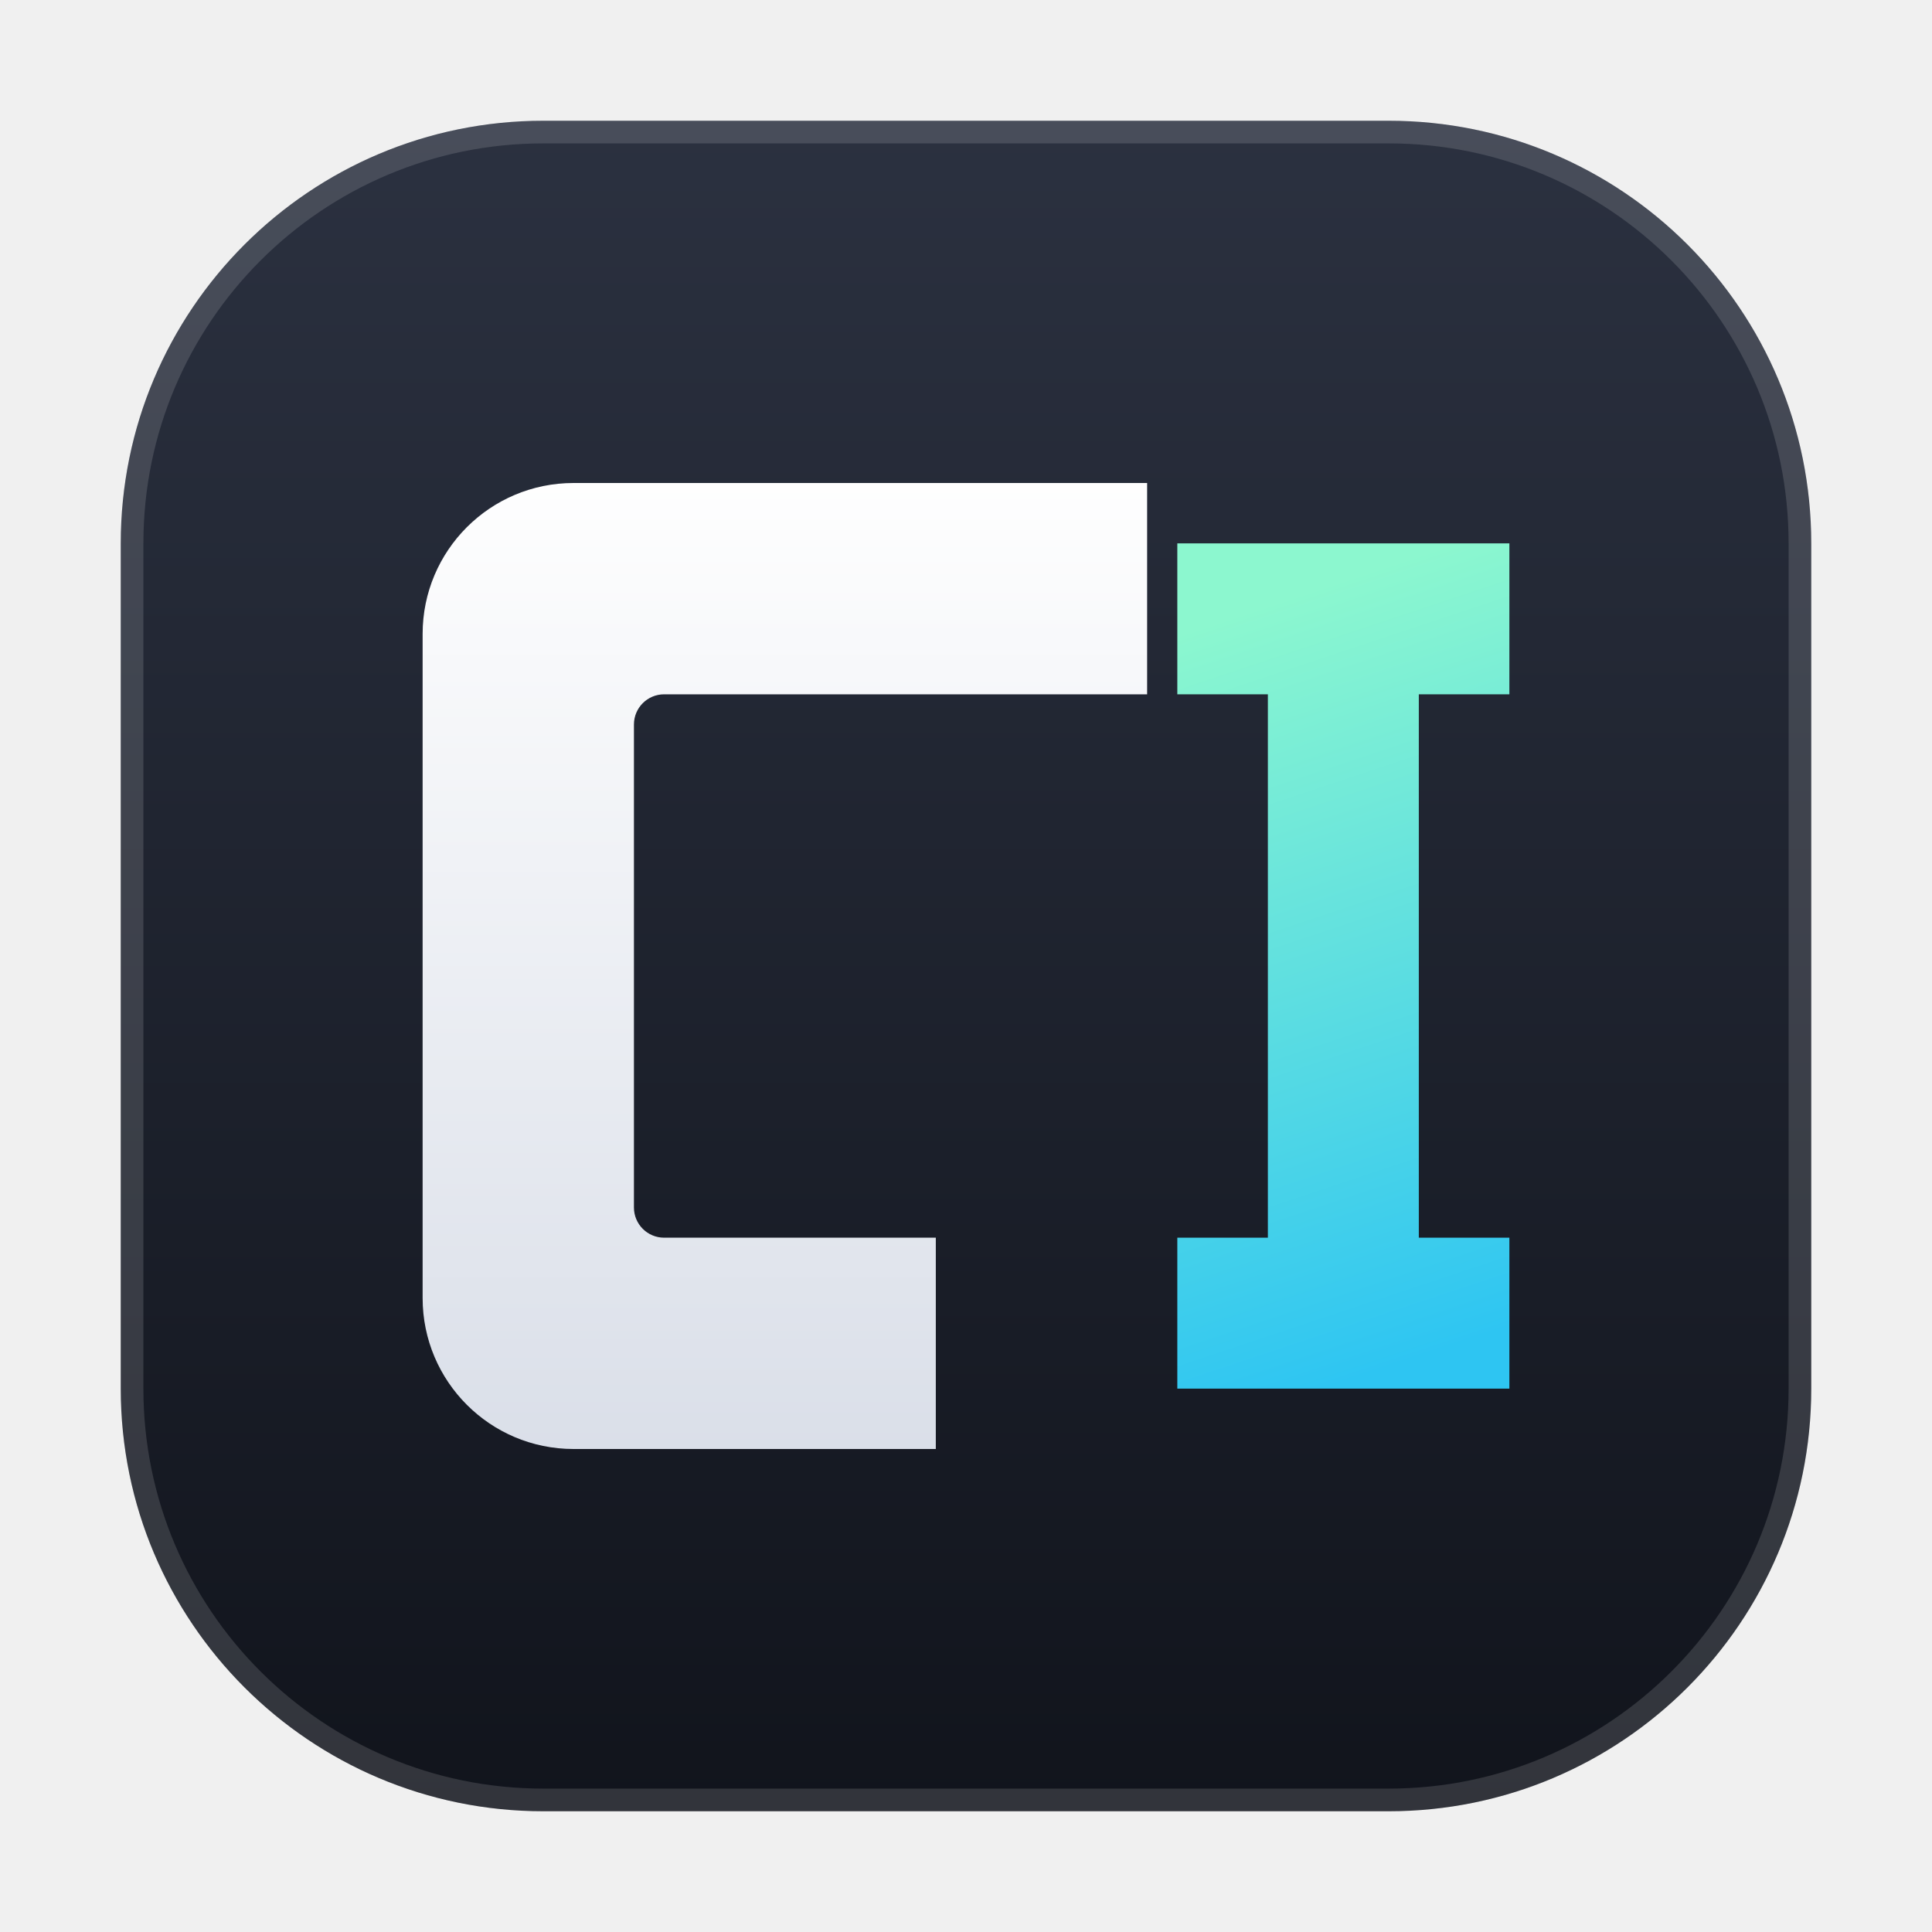
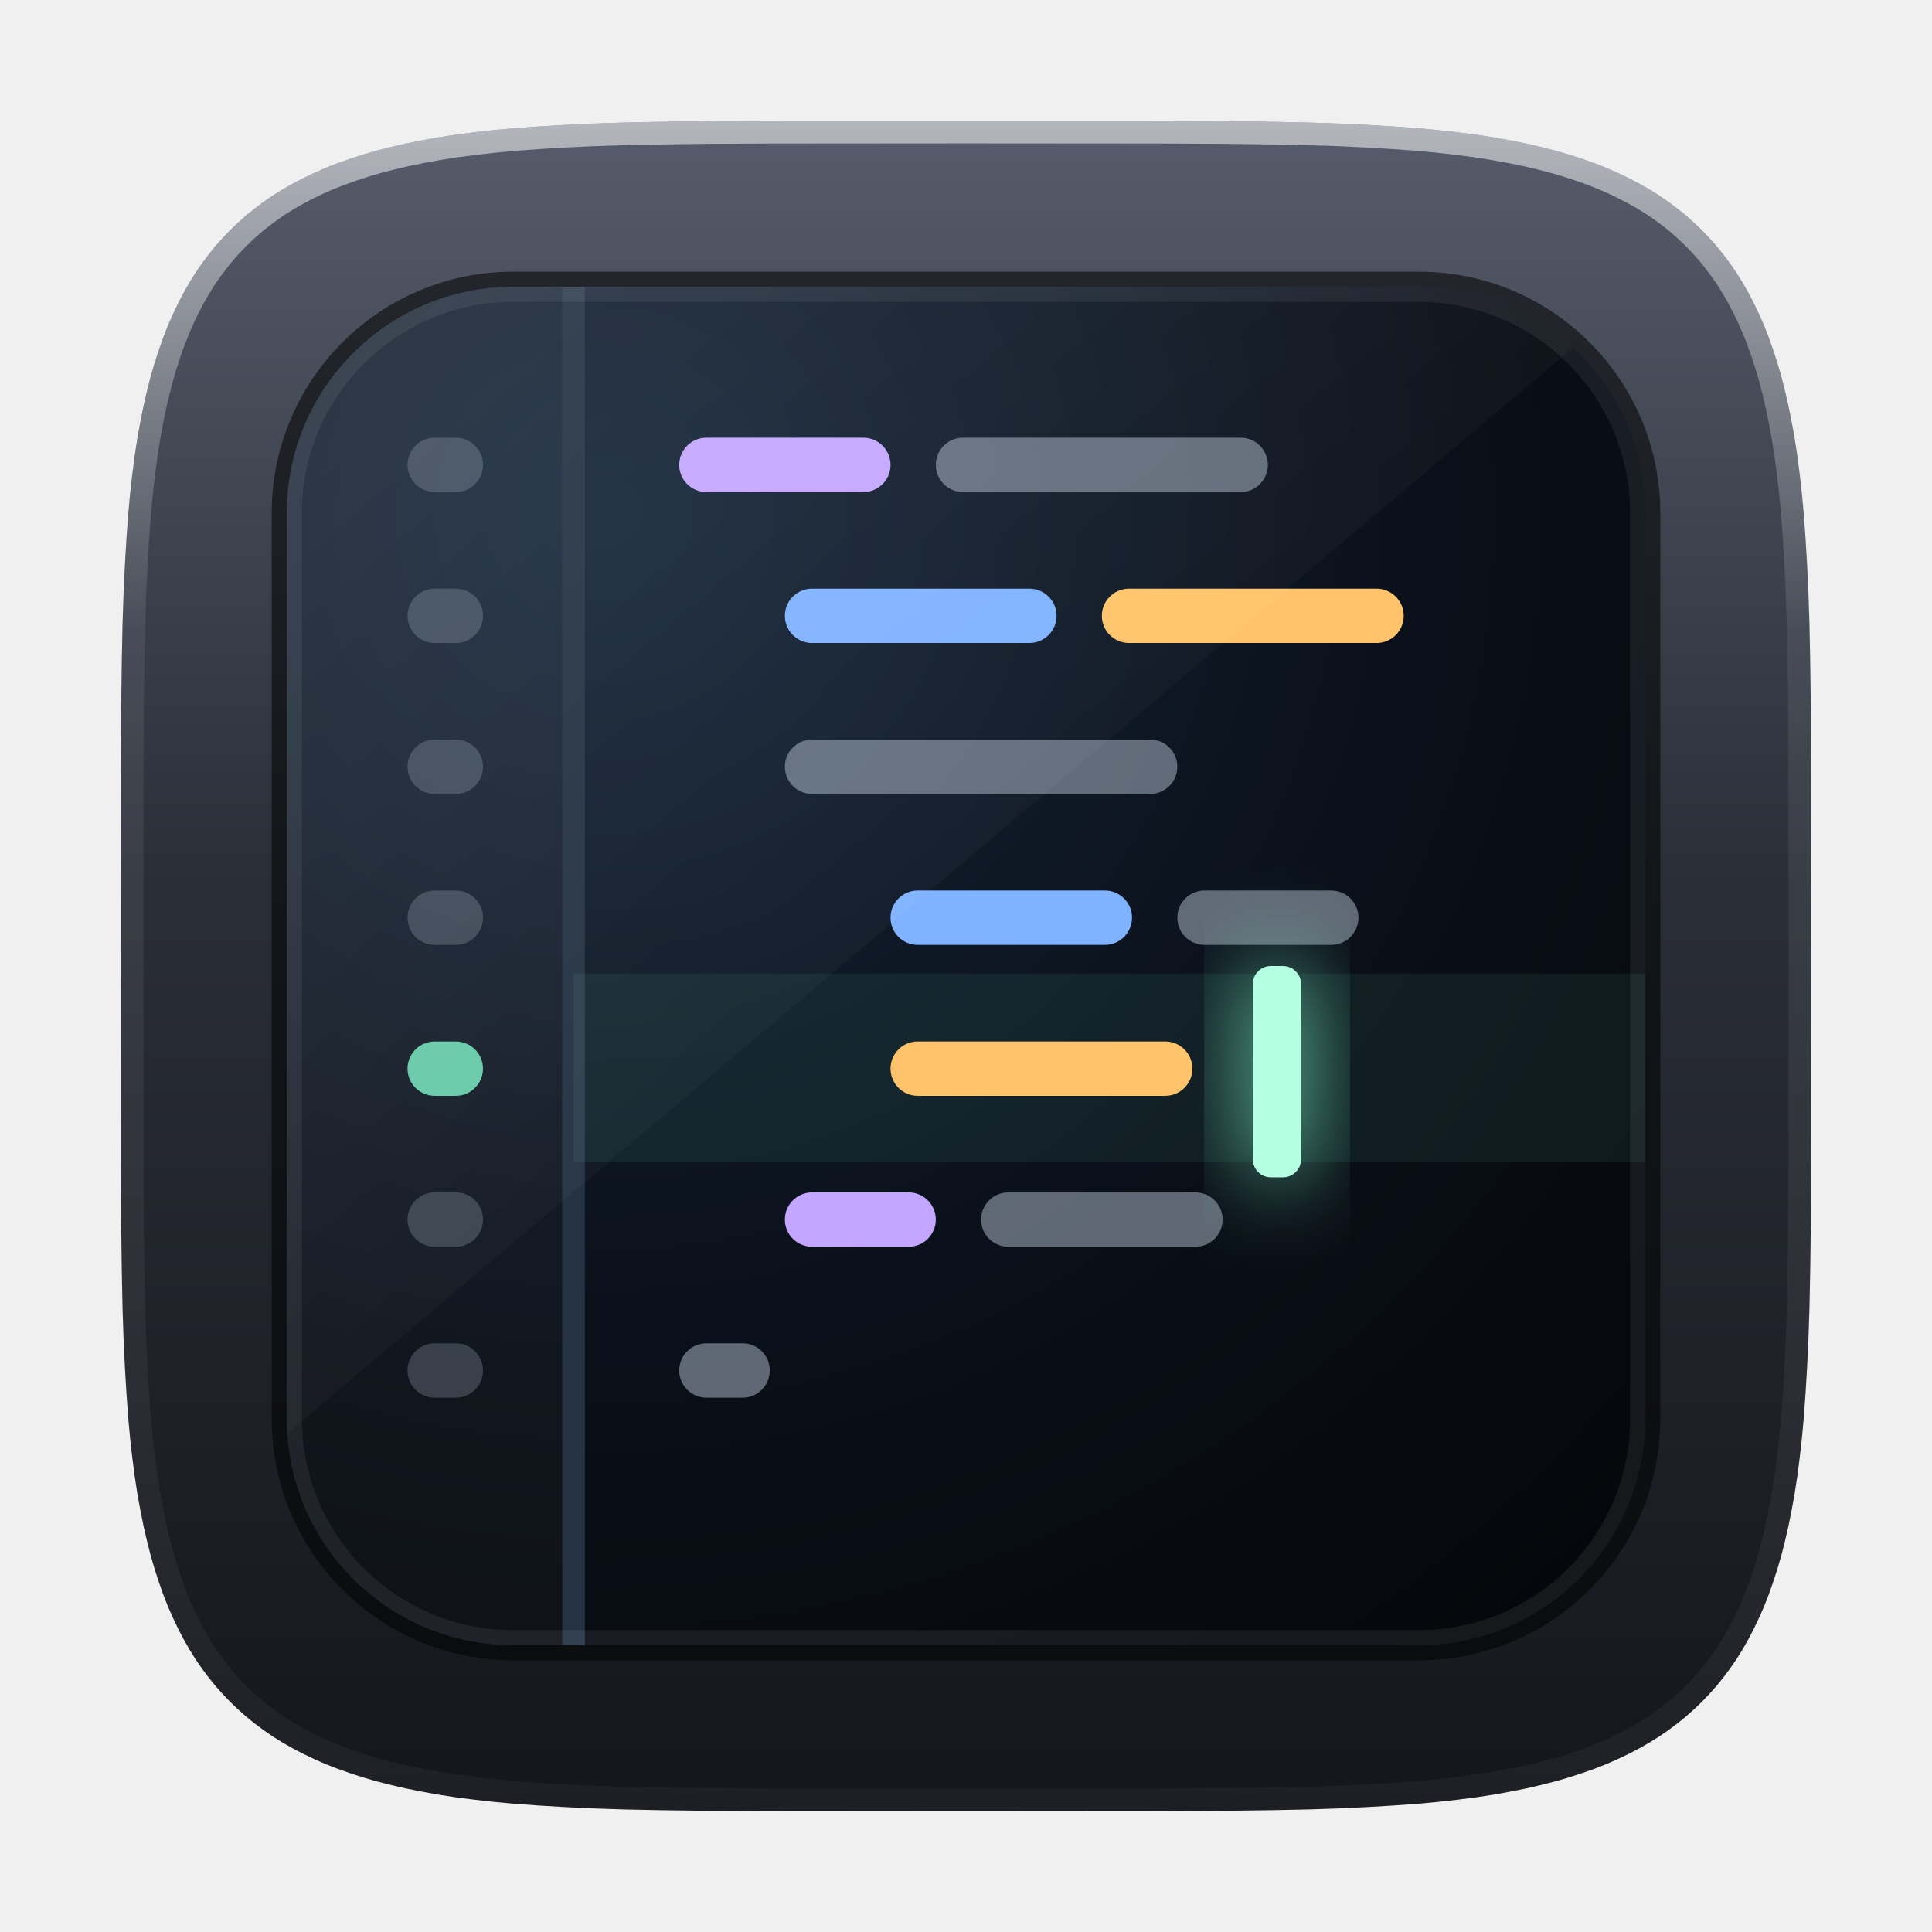
- <svg xmlns="http://www.w3.org/2000/svg" width="128" height="128" viewBox="0 0 128 128" role="img" aria-label="ceditor">
+ <svg xmlns="http://www.w3.org/2000/svg" role="img" aria-label="ceditor" width="128" height="128" viewBox="0 0 128 128">
  <defs>
-     <linearGradient id="bg" x1="64" y1="8" x2="64" y2="120" gradientUnits="userSpaceOnUse">
-       <stop stop-color="#2B3140" />
-       <stop offset="1" stop-color="#11141C" />
+     <linearGradient id="bezel" x1="0" y1="8" x2="0" y2="120" gradientUnits="userSpaceOnUse">
+       <stop stop-color="#565C6B" />
+       <stop offset=".45" stop-color="#2A2E37" />
+       <stop offset="1" stop-color="#14161B" />
    </linearGradient>
-     <linearGradient id="glyph" x1="64" y1="30" x2="64" y2="98" gradientUnits="userSpaceOnUse">
-       <stop stop-color="#FFFFFF" />
-       <stop offset="1" stop-color="#D9DEE8" />
+     <linearGradient id="rim" x1="0" y1="8" x2="0" y2="120" gradientUnits="userSpaceOnUse">
+       <stop stop-color="#fff" stop-opacity=".55" />
+       <stop offset=".3" stop-color="#fff" stop-opacity=".08" />
+       <stop offset="1" stop-color="#fff" stop-opacity=".04" />
    </linearGradient>
-     <linearGradient id="caret" x1="84" y1="40" x2="100" y2="88" gradientUnits="userSpaceOnUse">
-       <stop stop-color="#8CF7CF" />
-       <stop offset="1" stop-color="#2EC5F2" />
+     <radialGradient id="screen" cx="40" cy="34" r="96" gradientUnits="userSpaceOnUse">
+       <stop stop-color="#15263A" />
+       <stop offset=".6" stop-color="#0A0F18" />
+       <stop offset="1" stop-color="#05070B" />
+     </radialGradient>
+     <linearGradient id="glare" x1="18" y1="18" x2="70" y2="80" gradientUnits="userSpaceOnUse">
+       <stop stop-color="#fff" stop-opacity=".10" />
+       <stop offset="1" stop-color="#fff" stop-opacity="0" />
    </linearGradient>
+     <clipPath id="tile">
+       <path d="M120.00 64.00L119.99 77.04L119.97 81.21L119.93 84.23L119.88 86.69L119.81 88.80L119.72 90.66L119.62 92.34L119.51 93.88L119.38 95.29L119.23 96.61L119.07 97.85L118.89 99.01L118.69 100.11L118.48 101.15L118.25 102.14L118.01 103.08L117.75 103.97L117.47 104.83L117.18 105.65L116.87 106.44L116.54 107.19L116.19 107.92L115.83 108.61L115.45 109.28L115.05 109.92L114.63 110.53L114.19 111.12L113.73 111.69L113.25 112.23L112.75 112.75L112.23 113.25L111.69 113.73L111.12 114.19L110.53 114.63L109.92 115.05L109.28 115.45L108.61 115.83L107.92 116.19L107.19 116.54L106.44 116.87L105.65 117.18L104.83 117.47L103.97 117.75L103.08 118.01L102.14 118.25L101.15 118.48L100.11 118.69L99.01 118.89L97.85 119.07L96.61 119.23L95.29 119.38L93.88 119.51L92.34 119.62L90.66 119.72L88.80 119.81L86.69 119.88L84.23 119.93L81.21 119.97L77.04 119.99L64.00 120.00L50.96 119.99L46.79 119.97L43.77 119.93L41.31 119.88L39.20 119.81L37.34 119.72L35.66 119.62L34.12 119.51L32.71 119.38L31.39 119.23L30.15 119.07L28.99 118.89L27.89 118.69L26.85 118.48L25.86 118.25L24.92 118.01L24.03 117.75L23.17 117.47L22.35 117.18L21.56 116.87L20.81 116.54L20.08 116.19L19.39 115.83L18.72 115.45L18.08 115.05L17.47 114.63L16.88 114.19L16.31 113.73L15.77 113.25L15.25 112.75L14.75 112.23L14.27 111.69L13.81 111.12L13.37 110.53L12.95 109.92L12.55 109.28L12.17 108.61L11.81 107.92L11.46 107.19L11.13 106.44L10.82 105.65L10.53 104.83L10.25 103.97L9.99 103.08L9.75 102.14L9.52 101.15L9.31 100.11L9.11 99.01L8.93 97.85L8.77 96.61L8.62 95.29L8.49 93.88L8.38 92.34L8.28 90.66L8.19 88.80L8.12 86.69L8.07 84.23L8.03 81.21L8.01 77.04L8.00 64.00L8.01 50.96L8.03 46.79L8.07 43.77L8.12 41.31L8.19 39.20L8.28 37.34L8.38 35.66L8.49 34.12L8.62 32.71L8.77 31.39L8.93 30.15L9.11 28.99L9.31 27.89L9.52 26.85L9.75 25.86L9.99 24.92L10.25 24.03L10.53 23.17L10.82 22.35L11.13 21.56L11.46 20.81L11.81 20.08L12.17 19.39L12.55 18.72L12.95 18.08L13.37 17.47L13.81 16.88L14.27 16.31L14.75 15.77L15.25 15.25L15.77 14.75L16.31 14.27L16.88 13.81L17.47 13.37L18.08 12.95L18.72 12.55L19.39 12.17L20.08 11.81L20.81 11.46L21.56 11.13L22.35 10.82L23.17 10.53L24.03 10.25L24.92 9.99L25.86 9.75L26.85 9.52L27.89 9.31L28.99 9.11L30.15 8.93L31.39 8.77L32.71 8.62L34.12 8.49L35.66 8.38L37.34 8.28L39.20 8.19L41.31 8.12L43.77 8.07L46.79 8.03L50.96 8.01L64.00 8.00L77.04 8.01L81.21 8.03L84.23 8.07L86.69 8.12L88.80 8.19L90.66 8.28L92.34 8.38L93.88 8.49L95.29 8.62L96.61 8.77L97.85 8.93L99.01 9.11L100.11 9.31L101.15 9.52L102.14 9.75L103.08 9.99L103.97 10.25L104.83 10.53L105.65 10.82L106.44 11.13L107.19 11.46L107.92 11.81L108.61 12.17L109.28 12.55L109.92 12.95L110.53 13.37L111.12 13.81L111.69 14.27L112.23 14.75L112.75 15.25L113.25 15.77L113.73 16.31L114.19 16.88L114.63 17.47L115.05 18.08L115.45 18.72L115.83 19.39L116.19 20.08L116.54 20.81L116.87 21.56L117.18 22.35L117.47 23.17L117.75 24.03L118.01 24.92L118.25 25.86L118.48 26.85L118.69 27.89L118.89 28.99L119.07 30.15L119.23 31.39L119.38 32.71L119.51 34.12L119.62 35.66L119.72 37.34L119.81 39.20L119.88 41.31L119.93 43.77L119.97 46.79L119.99 50.96Z" />
+     </clipPath>
+     <clipPath id="glass">
+       <rect x="19" y="19" width="90" height="90" rx="15" />
+     </clipPath>
+     <filter id="glow" x="-1" y="-1" width="3" height="3">
+       <feGaussianBlur stdDeviation="3" />
+     </filter>
  </defs>
-   <rect x="8" y="8" width="112" height="112" rx="28" fill="url(#bg)" />
-   <rect x="8.75" y="8.75" width="110.5" height="110.5" rx="27.25" fill="none" stroke="#FFFFFF" stroke-opacity=".14" stroke-width="1.5" />
-   <path d="M28 42a10 10 0 0 1 10-10h38v14H44a2 2 0 0 0-2 2v32a2 2 0 0 0 2 2h18v14H38a10 10 0 0 1-10-10Z" fill="url(#glyph)" />
-   <path d="M78 36h22v10h-6v36h6v10H78V82h6V46h-6Z" fill="url(#caret)" />
+   <path d="M120.00 64.00L119.99 77.04L119.97 81.21L119.93 84.23L119.88 86.69L119.81 88.80L119.72 90.66L119.62 92.34L119.51 93.88L119.38 95.29L119.23 96.61L119.07 97.85L118.89 99.01L118.69 100.11L118.48 101.15L118.25 102.14L118.01 103.08L117.75 103.97L117.47 104.83L117.18 105.65L116.87 106.44L116.54 107.19L116.19 107.92L115.83 108.61L115.45 109.28L115.05 109.92L114.63 110.53L114.19 111.12L113.73 111.69L113.25 112.23L112.75 112.75L112.23 113.25L111.69 113.73L111.12 114.19L110.53 114.63L109.92 115.05L109.28 115.45L108.61 115.83L107.92 116.19L107.19 116.54L106.44 116.87L105.65 117.18L104.83 117.47L103.97 117.75L103.08 118.01L102.14 118.25L101.15 118.48L100.11 118.69L99.01 118.89L97.85 119.07L96.61 119.23L95.29 119.38L93.88 119.51L92.34 119.62L90.66 119.72L88.80 119.81L86.69 119.88L84.23 119.93L81.21 119.97L77.04 119.99L64.00 120.00L50.96 119.99L46.79 119.97L43.77 119.93L41.31 119.88L39.20 119.81L37.34 119.72L35.66 119.62L34.12 119.51L32.71 119.38L31.39 119.23L30.15 119.07L28.99 118.89L27.89 118.69L26.85 118.48L25.86 118.25L24.92 118.01L24.03 117.75L23.17 117.47L22.35 117.18L21.56 116.87L20.81 116.54L20.08 116.19L19.39 115.83L18.72 115.45L18.08 115.05L17.47 114.63L16.88 114.19L16.31 113.73L15.77 113.25L15.25 112.75L14.75 112.23L14.27 111.69L13.81 111.12L13.37 110.53L12.95 109.92L12.55 109.28L12.17 108.61L11.81 107.92L11.46 107.19L11.13 106.44L10.82 105.65L10.53 104.83L10.25 103.97L9.99 103.08L9.75 102.14L9.52 101.15L9.31 100.11L9.11 99.01L8.93 97.85L8.77 96.61L8.62 95.29L8.49 93.88L8.38 92.34L8.28 90.66L8.19 88.80L8.12 86.69L8.07 84.23L8.03 81.21L8.01 77.04L8.00 64.00L8.01 50.96L8.03 46.79L8.07 43.77L8.12 41.31L8.19 39.20L8.28 37.34L8.38 35.66L8.49 34.12L8.62 32.71L8.77 31.39L8.93 30.15L9.11 28.99L9.31 27.89L9.52 26.85L9.75 25.86L9.99 24.92L10.25 24.03L10.53 23.17L10.82 22.35L11.13 21.56L11.46 20.81L11.81 20.08L12.17 19.39L12.55 18.72L12.95 18.08L13.37 17.47L13.81 16.88L14.27 16.31L14.75 15.77L15.25 15.25L15.77 14.75L16.31 14.27L16.88 13.81L17.47 13.37L18.08 12.95L18.72 12.55L19.39 12.17L20.08 11.81L20.81 11.46L21.56 11.13L22.35 10.82L23.17 10.53L24.03 10.25L24.92 9.99L25.86 9.75L26.85 9.52L27.89 9.31L28.99 9.11L30.15 8.93L31.39 8.77L32.71 8.62L34.12 8.49L35.66 8.38L37.34 8.28L39.20 8.19L41.31 8.12L43.77 8.07L46.79 8.03L50.96 8.01L64.00 8.00L77.04 8.01L81.21 8.03L84.23 8.07L86.69 8.12L88.80 8.19L90.66 8.28L92.34 8.38L93.88 8.49L95.29 8.62L96.61 8.77L97.85 8.93L99.01 9.11L100.11 9.31L101.15 9.52L102.14 9.75L103.08 9.99L103.97 10.25L104.83 10.53L105.65 10.82L106.44 11.13L107.19 11.46L107.92 11.81L108.61 12.17L109.28 12.55L109.92 12.95L110.53 13.37L111.12 13.81L111.69 14.27L112.23 14.75L112.75 15.25L113.25 15.77L113.73 16.31L114.19 16.88L114.63 17.47L115.05 18.08L115.45 18.72L115.83 19.39L116.19 20.08L116.54 20.81L116.87 21.56L117.18 22.35L117.47 23.17L117.75 24.03L118.01 24.92L118.25 25.86L118.48 26.85L118.69 27.89L118.89 28.99L119.07 30.15L119.23 31.39L119.38 32.71L119.51 34.12L119.62 35.66L119.72 37.34L119.81 39.20L119.88 41.31L119.93 43.77L119.97 46.79L119.99 50.96Z" fill="url(#bezel)" />
+   <path d="M120.00 64.00L119.99 77.04L119.97 81.21L119.93 84.23L119.88 86.69L119.81 88.80L119.72 90.66L119.62 92.34L119.51 93.88L119.38 95.29L119.23 96.61L119.07 97.85L118.89 99.01L118.69 100.11L118.48 101.15L118.25 102.14L118.01 103.08L117.75 103.97L117.47 104.83L117.18 105.65L116.87 106.44L116.54 107.19L116.19 107.92L115.83 108.61L115.45 109.28L115.05 109.92L114.63 110.53L114.19 111.12L113.73 111.69L113.25 112.23L112.75 112.75L112.23 113.25L111.69 113.73L111.12 114.19L110.53 114.63L109.92 115.05L109.28 115.45L108.61 115.83L107.92 116.19L107.19 116.54L106.44 116.87L105.65 117.18L104.83 117.47L103.97 117.75L103.08 118.01L102.14 118.25L101.15 118.48L100.11 118.69L99.01 118.89L97.85 119.07L96.61 119.23L95.29 119.38L93.88 119.51L92.34 119.62L90.66 119.72L88.80 119.81L86.69 119.88L84.23 119.93L81.21 119.97L77.04 119.99L64.00 120.00L50.96 119.99L46.79 119.97L43.77 119.93L41.31 119.88L39.20 119.81L37.34 119.72L35.66 119.62L34.12 119.51L32.71 119.38L31.39 119.23L30.15 119.07L28.99 118.89L27.89 118.69L26.85 118.48L25.86 118.25L24.92 118.01L24.03 117.75L23.17 117.47L22.35 117.18L21.56 116.87L20.81 116.54L20.08 116.19L19.39 115.83L18.72 115.45L18.08 115.05L17.47 114.63L16.88 114.19L16.31 113.73L15.77 113.25L15.25 112.75L14.75 112.23L14.27 111.69L13.81 111.12L13.37 110.53L12.95 109.92L12.55 109.28L12.17 108.61L11.81 107.92L11.46 107.19L11.13 106.44L10.82 105.65L10.53 104.83L10.25 103.97L9.99 103.08L9.75 102.14L9.52 101.15L9.31 100.11L9.11 99.01L8.93 97.85L8.77 96.61L8.62 95.29L8.49 93.88L8.38 92.34L8.28 90.66L8.19 88.80L8.12 86.69L8.07 84.23L8.03 81.21L8.01 77.04L8.00 64.00L8.01 50.96L8.03 46.79L8.07 43.77L8.12 41.31L8.19 39.20L8.28 37.34L8.38 35.66L8.49 34.12L8.62 32.71L8.77 31.39L8.93 30.15L9.11 28.99L9.31 27.89L9.52 26.85L9.75 25.86L9.99 24.92L10.25 24.03L10.53 23.17L10.82 22.35L11.13 21.56L11.46 20.81L11.81 20.08L12.17 19.39L12.55 18.72L12.95 18.08L13.37 17.47L13.81 16.88L14.27 16.31L14.75 15.77L15.25 15.25L15.77 14.75L16.31 14.27L16.88 13.81L17.47 13.37L18.08 12.95L18.72 12.55L19.39 12.17L20.08 11.81L20.81 11.46L21.56 11.13L22.35 10.82L23.17 10.53L24.03 10.25L24.92 9.99L25.86 9.75L26.85 9.52L27.89 9.31L28.99 9.11L30.15 8.93L31.39 8.77L32.71 8.62L34.12 8.49L35.66 8.38L37.34 8.28L39.20 8.19L41.31 8.12L43.77 8.07L46.79 8.03L50.96 8.01L64.00 8.00L77.04 8.01L81.21 8.03L84.23 8.07L86.69 8.12L88.80 8.19L90.66 8.28L92.34 8.38L93.88 8.49L95.29 8.62L96.61 8.77L97.85 8.93L99.01 9.11L100.11 9.31L101.15 9.52L102.14 9.75L103.08 9.99L103.97 10.25L104.83 10.53L105.65 10.82L106.44 11.13L107.19 11.46L107.92 11.81L108.61 12.17L109.28 12.55L109.92 12.95L110.53 13.37L111.12 13.81L111.69 14.27L112.23 14.75L112.75 15.25L113.25 15.77L113.73 16.31L114.19 16.88L114.63 17.47L115.05 18.08L115.45 18.72L115.83 19.39L116.19 20.08L116.54 20.81L116.87 21.56L117.18 22.35L117.47 23.17L117.75 24.03L118.01 24.92L118.25 25.86L118.48 26.85L118.69 27.89L118.89 28.99L119.07 30.15L119.23 31.39L119.38 32.71L119.51 34.12L119.62 35.66L119.72 37.34L119.81 39.20L119.88 41.31L119.93 43.77L119.97 46.79L119.99 50.96Z" fill="none" stroke="url(#rim)" stroke-width="3" clip-path="url(#tile)" />
+   <rect x="18" y="18" width="92" height="92" rx="16" fill="#000" fill-opacity=".55" />
+   <rect x="19" y="19" width="90" height="90" rx="15" fill="url(#screen)" />
+   <g clip-path="url(#glass)">
+     <rect x="19" y="19" width="19" height="90" fill="#fff" fill-opacity=".03" />
+     <path d="M38 19v90" stroke="#243242" stroke-width="1.5" />
+     <g fill="#C9D6E6" fill-opacity=".22">
+       <rect x="27" y="29" width="5" height="3.6" rx="1.8" />
+       <rect x="27" y="39" width="5" height="3.6" rx="1.8" />
+       <rect x="27" y="49" width="5" height="3.6" rx="1.8" />
+       <rect x="27" y="59" width="5" height="3.6" rx="1.8" />
+       <rect x="27" y="79" width="5" height="3.6" rx="1.8" />
+       <rect x="27" y="89" width="5" height="3.6" rx="1.8" />
+     </g>
+     <rect x="27" y="69" width="5" height="3.6" rx="1.8" fill="#7CF5C8" fill-opacity=".8" />
+     <rect x="38" y="64.5" width="71" height="12.5" fill="#7CF5C8" fill-opacity=".07" />
+     <rect x="45" y="29" width="14" height="3.6" rx="1.8" fill="#C3A6FF" />
+     <rect x="62" y="29" width="22" height="3.6" rx="1.8" fill="#C9D6E6" fill-opacity=".45" />
+     <rect x="52" y="39" width="18" height="3.6" rx="1.8" fill="#7FB2FF" />
+     <rect x="73" y="39" width="20" height="3.6" rx="1.8" fill="#FFC46B" />
+     <rect x="52" y="49" width="26" height="3.6" rx="1.8" fill="#C9D6E6" fill-opacity=".45" />
+     <rect x="59" y="59" width="16" height="3.6" rx="1.8" fill="#7FB2FF" />
+     <rect x="78" y="59" width="12" height="3.6" rx="1.8" fill="#C9D6E6" fill-opacity=".45" />
+     <rect x="59" y="69" width="20" height="3.6" rx="1.8" fill="#FFC46B" />
+     <rect x="52" y="79" width="10" height="3.6" rx="1.8" fill="#C3A6FF" />
+     <rect x="65" y="79" width="16" height="3.6" rx="1.8" fill="#C9D6E6" fill-opacity=".45" />
+     <rect x="45" y="89" width="6" height="3.6" rx="1.8" fill="#C9D6E6" fill-opacity=".45" />
+     <rect x="83" y="64" width="3.2" height="14" rx="1.2" fill="#7CF5C8" filter="url(#glow)" />
+     <rect x="83" y="64" width="3.2" height="14" rx="1.2" fill="#B5FFE3" />
+     <path d="M19 19h90L19 95Z" fill="url(#glare)" />
+   </g>
+   <rect x="19.5" y="19.5" width="89" height="89" rx="14.5" fill="none" stroke="#fff" stroke-opacity=".07" />
</svg>
